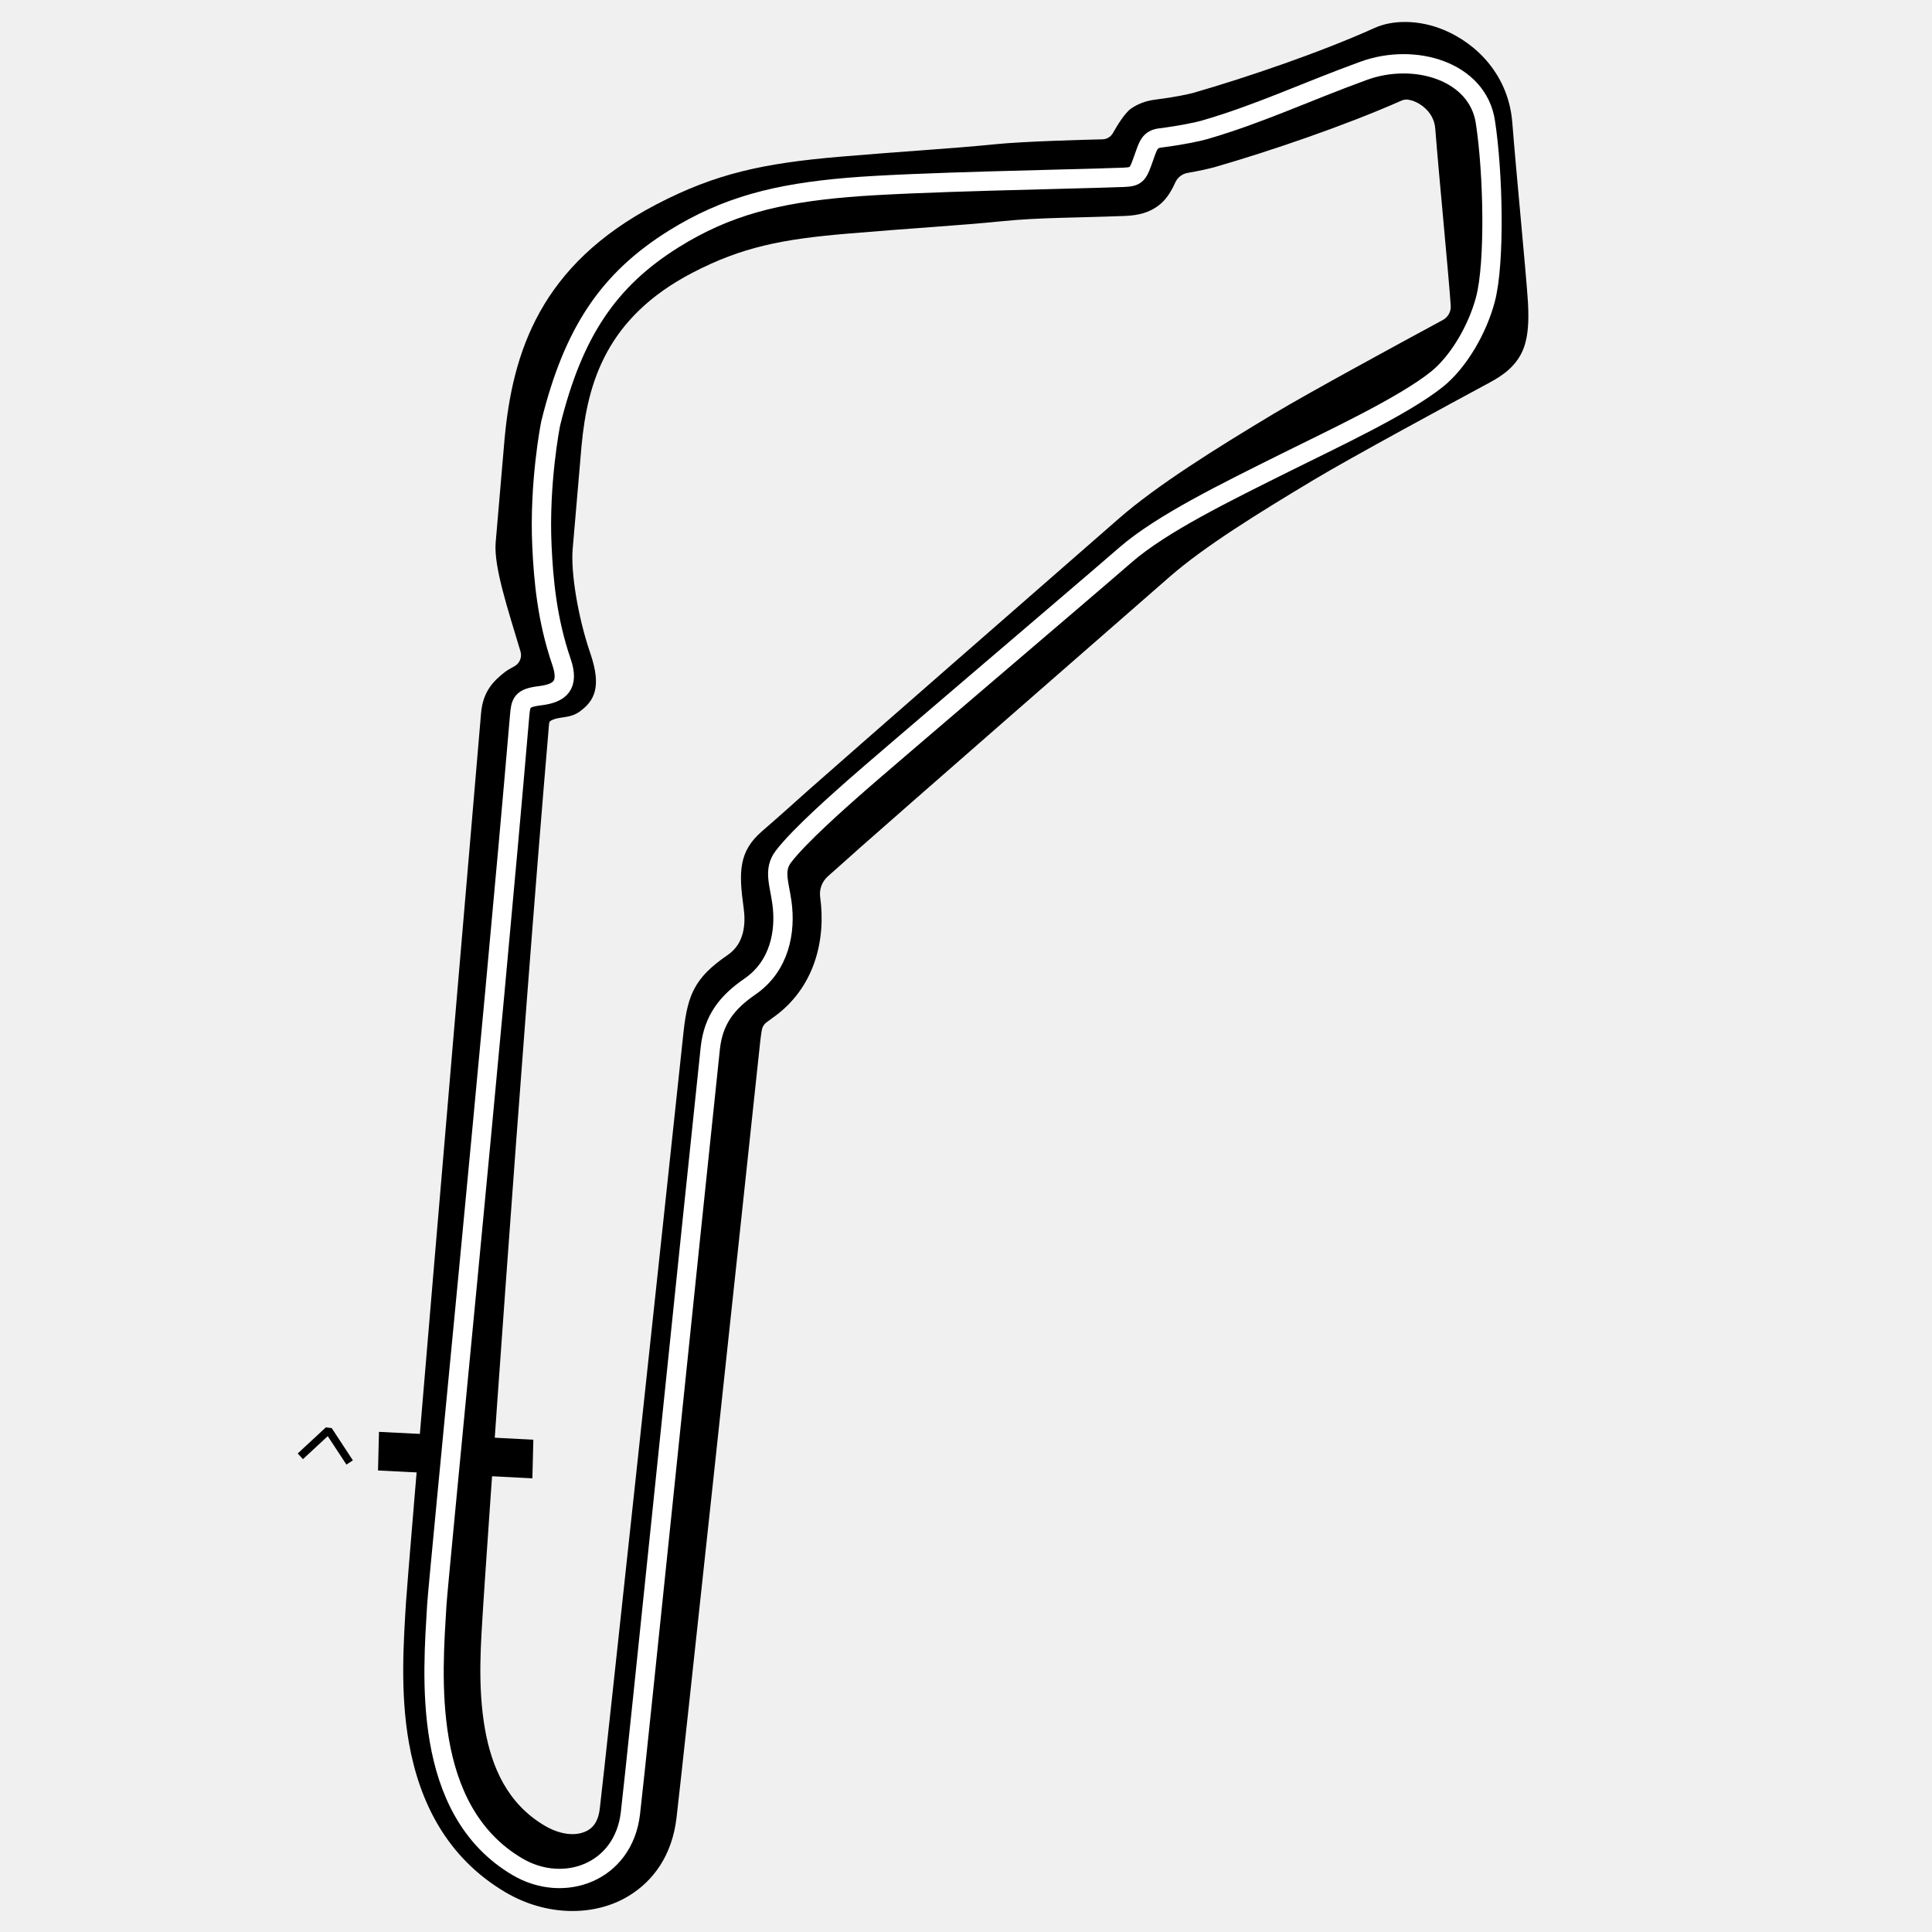
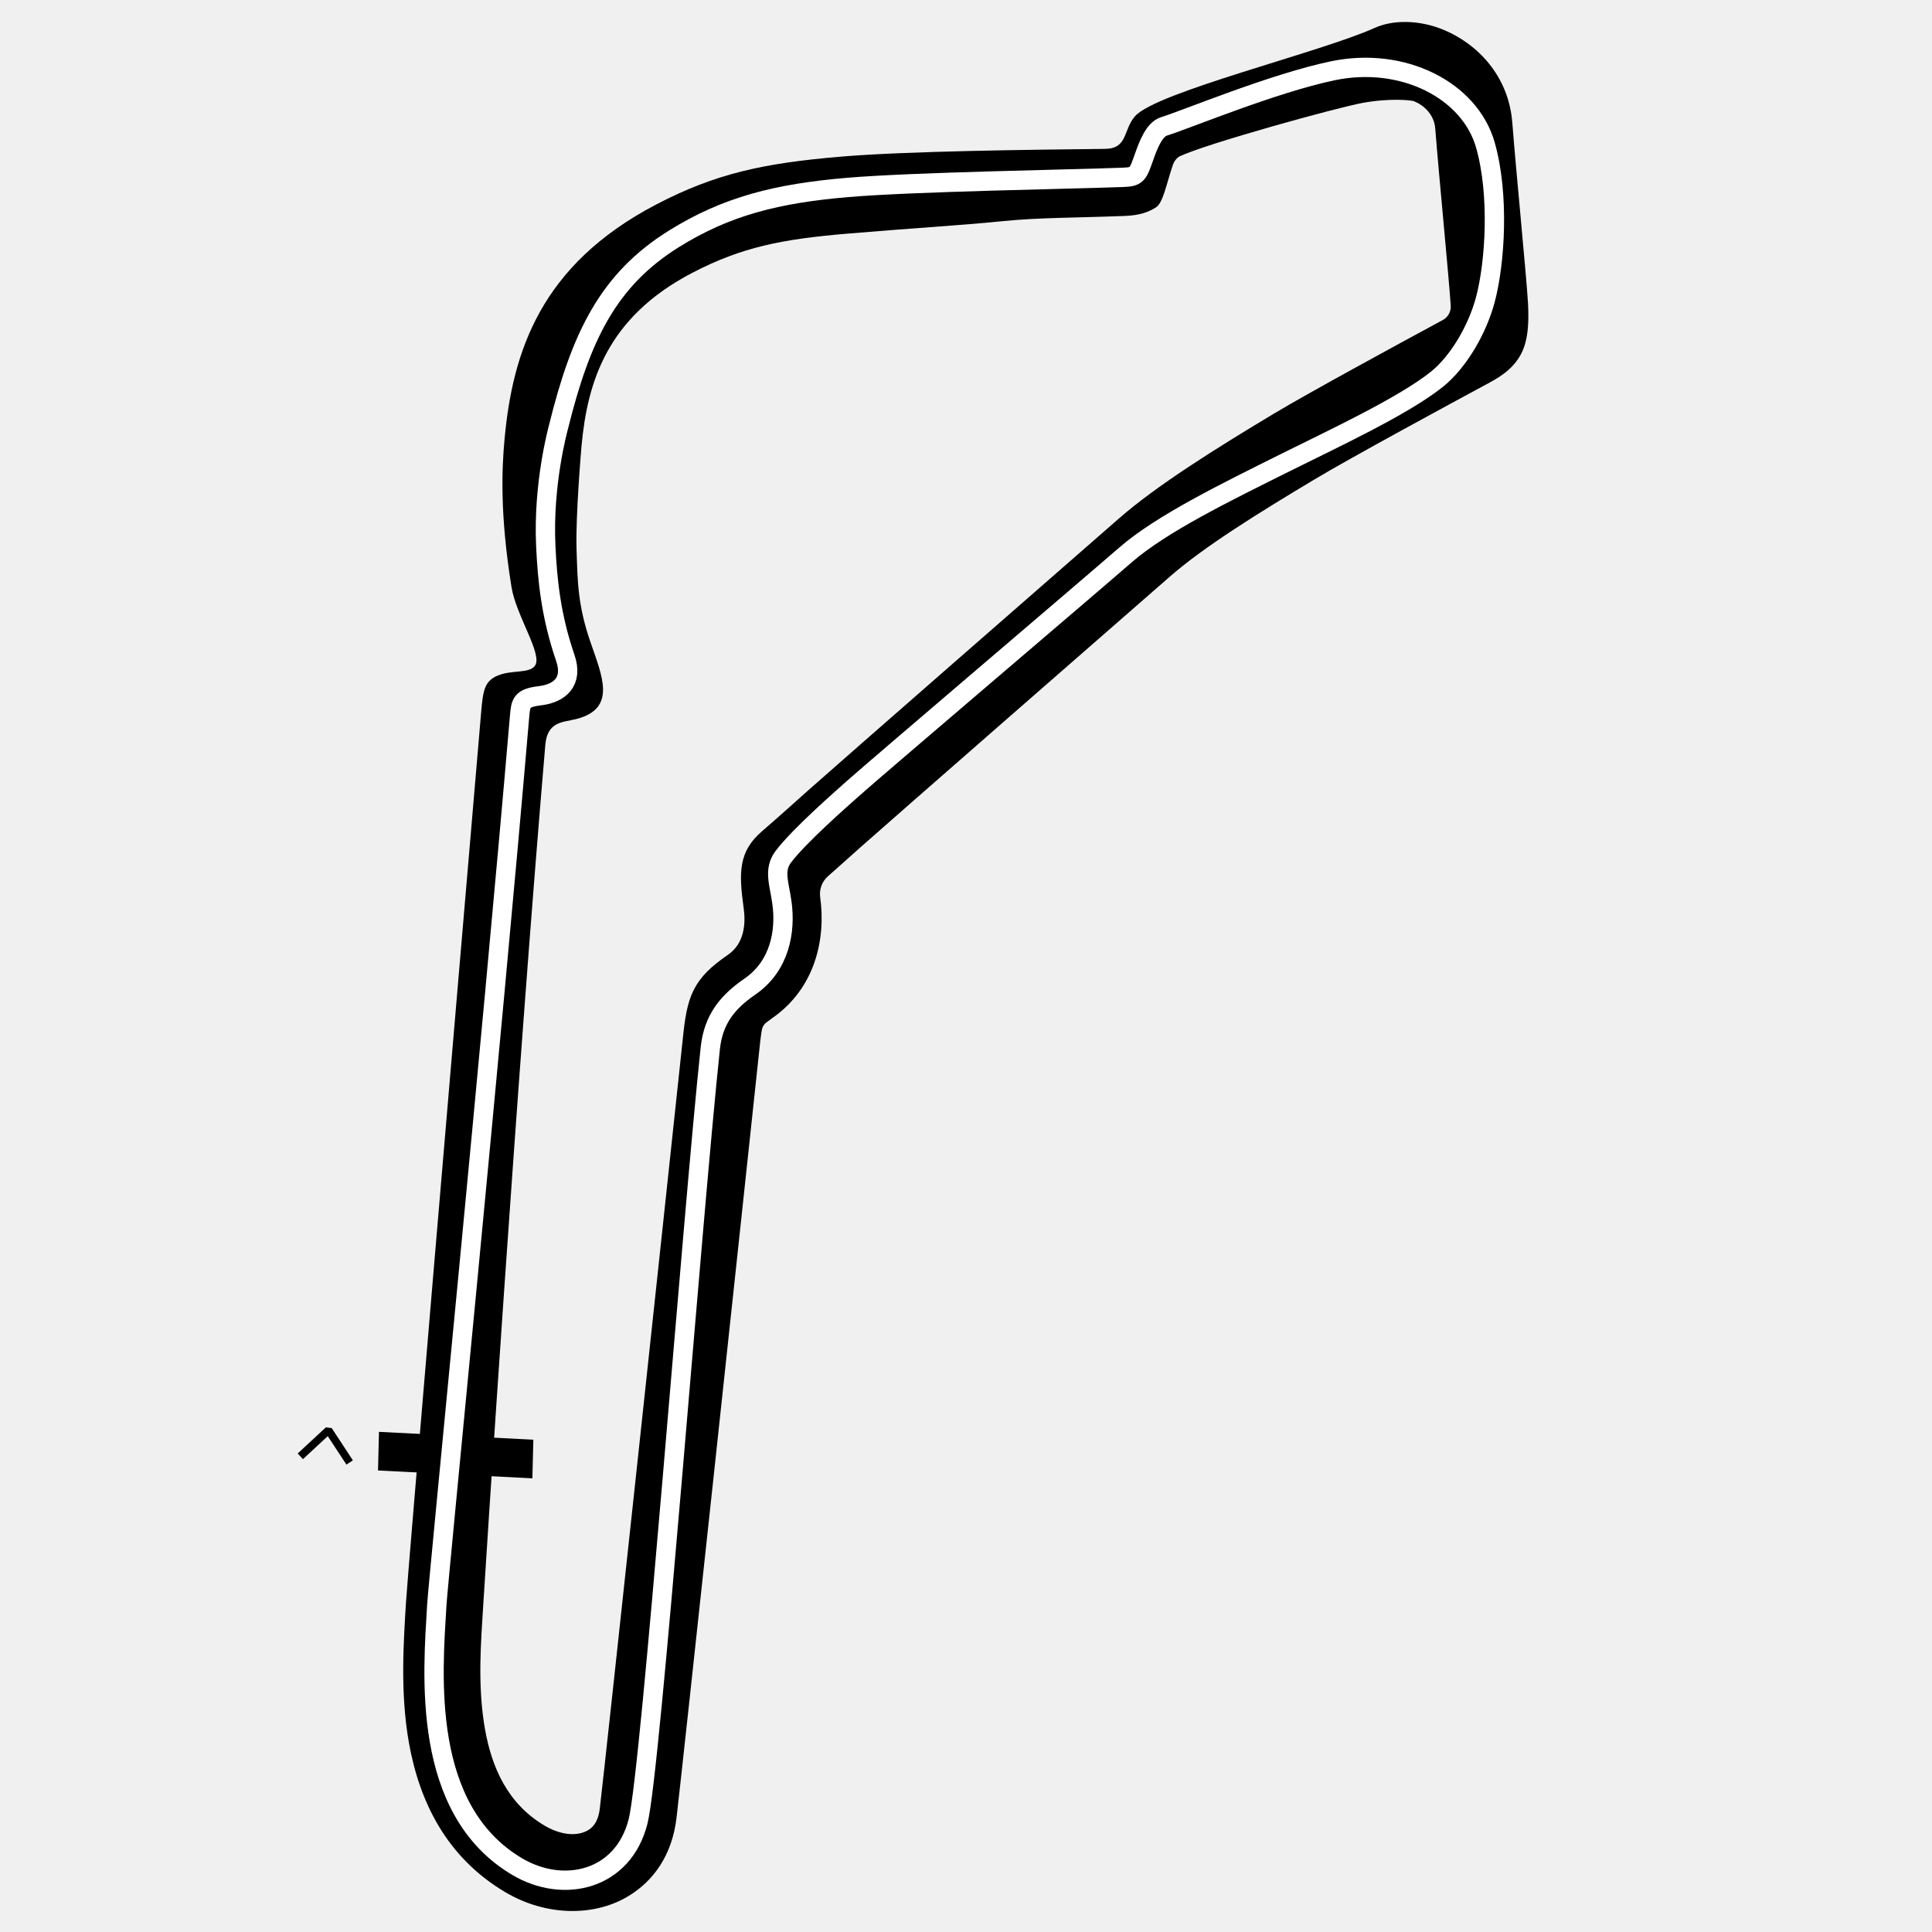
<svg xmlns="http://www.w3.org/2000/svg" width="100%" height="100%" viewBox="0 0 500 500" version="1.1" xml:space="preserve" style="fill-rule:evenodd;clip-rule:evenodd;stroke-linecap:square;stroke-linejoin:bevel;">
-   <path id="track" d="M133.172,172.4C134.502,171.648 135.139,170.078 134.709,168.611C131.541,157.972 127.736,146.72 128.281,140.362C129.653,124.342 130.517,114.301 130.583,113.575L130.585,113.561C132.664,91.108 139.842,68.583 169.842,52.912C185.241,44.87 197.678,42.235 217.524,40.546C234.589,39.093 245.77,38.51 257.651,37.322C264.98,36.589 280.109,36.18 285.318,36.057C286.412,36.031 287.416,35.448 287.98,34.511C289.086,32.52 291.138,29.182 292.734,28.089C294.341,26.988 296.313,26.119 299.016,25.781L299.02,25.78C303.799,25.183 307.608,24.386 308.925,24.005C322.68,20.029 341.706,13.572 355.8,7.207C360.284,5.183 367.102,4.987 373.749,7.779C382.278,11.361 390.425,19.533 391.381,31.726C392.42,44.975 394.92,70.302 395.406,77.837C395.938,86.086 394.807,89.973 392.962,92.778C391.495,95.009 389.365,96.928 385.643,98.937C375.886,104.201 349.716,118.355 339.937,124.222C325.609,132.82 311.785,141.358 302.773,149.215C292.682,158.011 229.046,213.608 222.479,219.46C220.001,221.67 217.455,223.969 214.268,226.778C212.732,228.131 211.979,230.165 212.262,232.192C212.262,232.193 212.262,232.193 212.262,232.193L212.262,232.197C213.764,242.97 211.015,255.803 199.742,263.569C199.275,263.891 198.763,264.277 198.323,264.619C197.704,265.097 197.29,265.79 197.161,266.561C197.025,267.371 196.865,268.415 196.765,269.353C192.03,313.878 176.711,456.732 175.077,470.491C173.927,480.187 169.078,486.772 162.748,490.643C153.921,496.041 141.455,496.004 130.794,489.707C115.528,480.69 108.563,466.245 105.855,451.181C103.484,437.991 104.497,424.42 105.047,414.988L105.047,414.985C105.456,408.011 117.075,271.458 124.501,184.548C124.989,178.846 127.811,176.15 130.756,173.856C131.156,173.545 132.158,172.955 133.172,172.4ZM373.405,82.815C374.749,82.09 375.547,80.648 375.448,79.125C375.448,79.125 375.448,79.125 375.448,79.125C374.964,71.634 372.476,46.459 371.443,33.29C371.156,29.632 368.562,27.293 366.004,26.219C365.637,26.065 365.146,25.939 364.691,25.844C364.035,25.69 363.347,25.755 362.732,26.029C347.972,32.558 328.602,39.136 314.479,43.219C313.333,43.55 310.753,44.157 307.338,44.753C305.981,44.993 304.82,45.869 304.217,47.108C302.577,50.799 300.936,52.479 299.243,53.604C297.427,54.811 295.105,55.733 291.146,55.885C277.934,56.392 269.003,56.287 259.641,57.222C247.673,58.42 236.411,59.011 219.22,60.474C202.546,61.893 192.039,63.882 179.102,70.64C157.046,82.161 152.03,98.89 150.5,115.397C150.43,116.164 149.571,126.155 148.208,142.069C147.697,148.037 149.517,159.568 152.764,169.04C155.826,177.968 153.714,181.399 150.113,184.089C147.447,186.081 144.804,185.278 142.576,186.503C142.307,186.66 142.13,186.938 142.104,187.249C134.676,274.092 125.414,409.303 125.013,416.152C124.535,424.357 123.477,436.168 125.539,447.642C127.265,457.242 131.238,466.741 140.966,472.487C144.768,474.733 149.166,475.505 152.315,473.58C153.968,472.569 154.916,470.667 155.217,468.135C156.848,454.394 172.148,311.709 176.877,267.238C177.475,261.619 178.347,258.342 179.826,255.655C181.424,252.751 183.758,250.295 188.396,247.099C192.668,244.156 193.023,239.041 192.454,234.963C191.154,225.659 191.167,220.364 197.187,215.144L197.189,215.143C202.323,210.693 205.809,207.528 209.169,204.531L209.172,204.529C215.748,198.669 279.516,142.956 289.63,134.139C299.351,125.664 314.191,116.346 329.647,107.072C338.787,101.589 361.993,88.983 373.405,82.815Z" />
+   <path id="track" d="M138.487,172.218C140.437,169.287 133.561,159.296 132.374,151.924C129.318,132.951 129.883,121.132 130.585,113.561C132.664,91.108 139.842,68.583 169.842,52.912C185.241,44.87 197.678,42.235 217.524,40.546C234.589,39.093 266.998,38.744 285.941,38.532C291.938,38.465 290.606,33.67 293.734,30.089C299.211,23.819 341.706,13.572 355.8,7.207C360.284,5.183 367.102,4.987 373.749,7.779C382.278,11.361 390.425,19.533 391.381,31.726C392.42,44.975 394.92,70.302 395.406,77.837C395.938,86.086 394.807,89.973 392.962,92.778C391.495,95.009 389.365,96.928 385.643,98.937C375.886,104.201 349.716,118.355 339.937,124.222C325.609,132.82 311.785,141.358 302.773,149.215C292.682,158.011 229.046,213.608 222.479,219.46C220.001,221.67 217.455,223.969 214.268,226.778C212.732,228.131 211.979,230.165 212.262,232.192C212.262,232.193 212.262,232.193 212.262,232.193L212.262,232.197C213.764,242.97 211.015,255.803 199.742,263.569C199.275,263.891 198.763,264.277 198.323,264.619C197.704,265.097 197.29,265.79 197.161,266.561C197.025,267.371 196.865,268.415 196.765,269.353C192.03,313.878 176.711,456.732 175.077,470.491C173.927,480.187 169.078,486.772 162.748,490.643C153.921,496.041 141.455,496.004 130.794,489.707C115.528,480.69 108.563,466.245 105.855,451.181C103.484,437.991 104.497,424.42 105.047,414.988L105.047,414.985C105.456,408.011 117.075,271.458 124.501,184.548C124.989,178.846 125.318,176.31 128.756,174.856C132.511,173.268 137.024,174.419 138.487,172.218ZM373.405,82.815C374.749,82.09 375.547,80.648 375.448,79.125C375.448,79.125 375.448,79.125 375.448,79.125C374.964,71.634 372.476,46.459 371.443,33.29C371.156,29.632 368.562,27.293 366.004,26.219C365.246,25.9 359.613,25.342 352.56,26.647C352.56,26.647 352.56,26.647 352.56,26.647C345.945,27.87 312.205,37.155 305.124,40.534C304.394,41.052 303.845,41.785 303.552,42.63C301.935,47.355 301.026,52.419 299.243,53.604C297.427,54.811 295.105,55.733 291.146,55.885C277.934,56.392 269.003,56.287 259.641,57.222C247.673,58.42 236.411,59.011 219.22,60.474C202.546,61.893 192.039,63.882 179.102,70.64C157.046,82.161 152.03,98.89 150.5,115.397C150.43,116.164 148.94,133.622 149.208,142.069C149.477,150.516 149.517,156.568 152.764,166.04C155.826,174.968 159.714,183.399 149.113,186.089C145.668,186.963 141.651,186.651 141.127,192.783C133.709,279.609 125.415,409.29 125.013,416.152C124.535,424.357 123.477,436.168 125.539,447.642C127.265,457.242 131.238,466.741 140.966,472.487C144.768,474.733 149.166,475.505 152.315,473.58C153.968,472.569 154.916,470.667 155.217,468.135C156.848,454.394 172.148,311.709 176.877,267.238C177.475,261.619 178.347,258.342 179.826,255.655C181.424,252.751 183.758,250.295 188.396,247.099C192.668,244.156 193.023,239.041 192.454,234.963C191.154,225.659 191.167,220.364 197.187,215.144L197.189,215.143C202.323,210.693 205.809,207.528 209.169,204.531L209.172,204.529C215.748,198.669 279.516,142.956 289.63,134.139C299.351,125.664 314.191,116.346 329.647,107.072C338.787,101.589 361.993,88.983 373.405,82.815Z" />
  <path d="M98.08,370.562L138.03,372.592L137.78,382.589L97.832,380.559L98.08,370.562Z" style="fill-rule:nonzero;" />
  <path d="M78.457,376.213L81.734,373.174L85.012,370.136L87.476,373.893L89.941,377.651" style="fill:none;fill-rule:nonzero;stroke:black;stroke-width:2px;" />
-   <path id="centerline" d="M219.372,48.51C236.5,47.052 277.294,46.409 290.762,45.892C294.304,45.756 294.491,45.144 296.115,40.538C297.151,37.603 297.593,36.037 300.259,35.703C305.784,35.013 310.18,34.052 311.702,33.612C325.851,29.522 337.966,23.759 352.915,18.321C366.148,13.507 382.394,18.413 384.412,31.508C386.448,44.717 386.942,67.968 384.427,77.481C382.371,85.259 377.449,93.678 371.894,98.136C363.172,105.135 344.657,113.729 332.792,119.647C317.251,127.399 300.568,135.511 291.202,143.677C281.1,152.483 227.394,198.141 220.825,203.995C217.435,207.018 206.918,216.211 202.738,221.7C200.14,225.112 201.658,228.571 202.358,233.578C203.393,241.003 201.839,249.981 194.069,255.334C188.311,259.301 184.623,263.759 183.821,271.296C179.089,315.794 164.779,455.564 163.147,469.313C161.334,484.593 145.927,490.213 133.88,483.097C108.887,468.334 112.002,433.207 113.03,415.57C113.438,408.604 127.047,272.21 134.465,185.4C134.774,181.789 134.954,180.638 139.765,180.053C144.949,179.423 147.377,177.326 145.305,171.283C141.568,160.383 140.656,150.083 140.245,141.215C139.502,125.187 142.368,110.189 142.542,109.483C148.346,86.002 157.442,72.373 174.472,61.776C188.043,53.331 201.112,50.064 219.372,48.51Z" style="fill:none;fill-rule:nonzero;stroke:white;stroke-width:5px;stroke-linecap:butt;stroke-linejoin:round;" />
+   <path id="centerline" d="M219.372,48.51C236.5,47.052 277.294,46.409 290.762,45.892C294.304,45.756 294.491,45.144 296.115,40.538C297.151,37.603 298.69,33.489 301.259,32.703C306.784,31.013 329.344,21.578 344.915,18.321C363.148,14.507 380.394,23.413 384.412,37.508C388.076,50.361 386.942,67.968 384.427,77.481C382.371,85.259 377.449,93.678 371.894,98.136C363.172,105.135 344.657,113.729 332.792,119.647C317.251,127.399 300.568,135.511 291.202,143.677C281.1,152.483 227.394,198.141 220.825,203.995C217.435,207.018 206.918,216.211 202.738,221.7C200.14,225.112 201.658,228.571 202.358,233.578C203.393,241.003 201.839,249.981 194.069,255.334C188.311,259.301 184.623,263.759 183.821,271.296C179.089,315.794 168.499,457.879 165.147,471.313C161.334,486.593 145.927,490.213 133.88,483.097C108.887,468.334 112.002,433.207 113.03,415.57C113.438,408.604 127.047,272.21 134.465,185.4C134.774,181.789 134.954,180.638 139.765,180.053C144.949,179.423 148.377,176.326 146.305,170.283C142.568,159.383 141.656,150.083 141.245,141.215C140.502,125.187 144.368,111.189 144.542,110.483C150.346,87.002 157.442,72.373 174.472,61.776C188.043,53.331 201.112,50.064 219.372,48.51Z" style="fill:none;fill-rule:nonzero;stroke:white;stroke-width:5px;stroke-linecap:butt;stroke-linejoin:round;" />
</svg>
